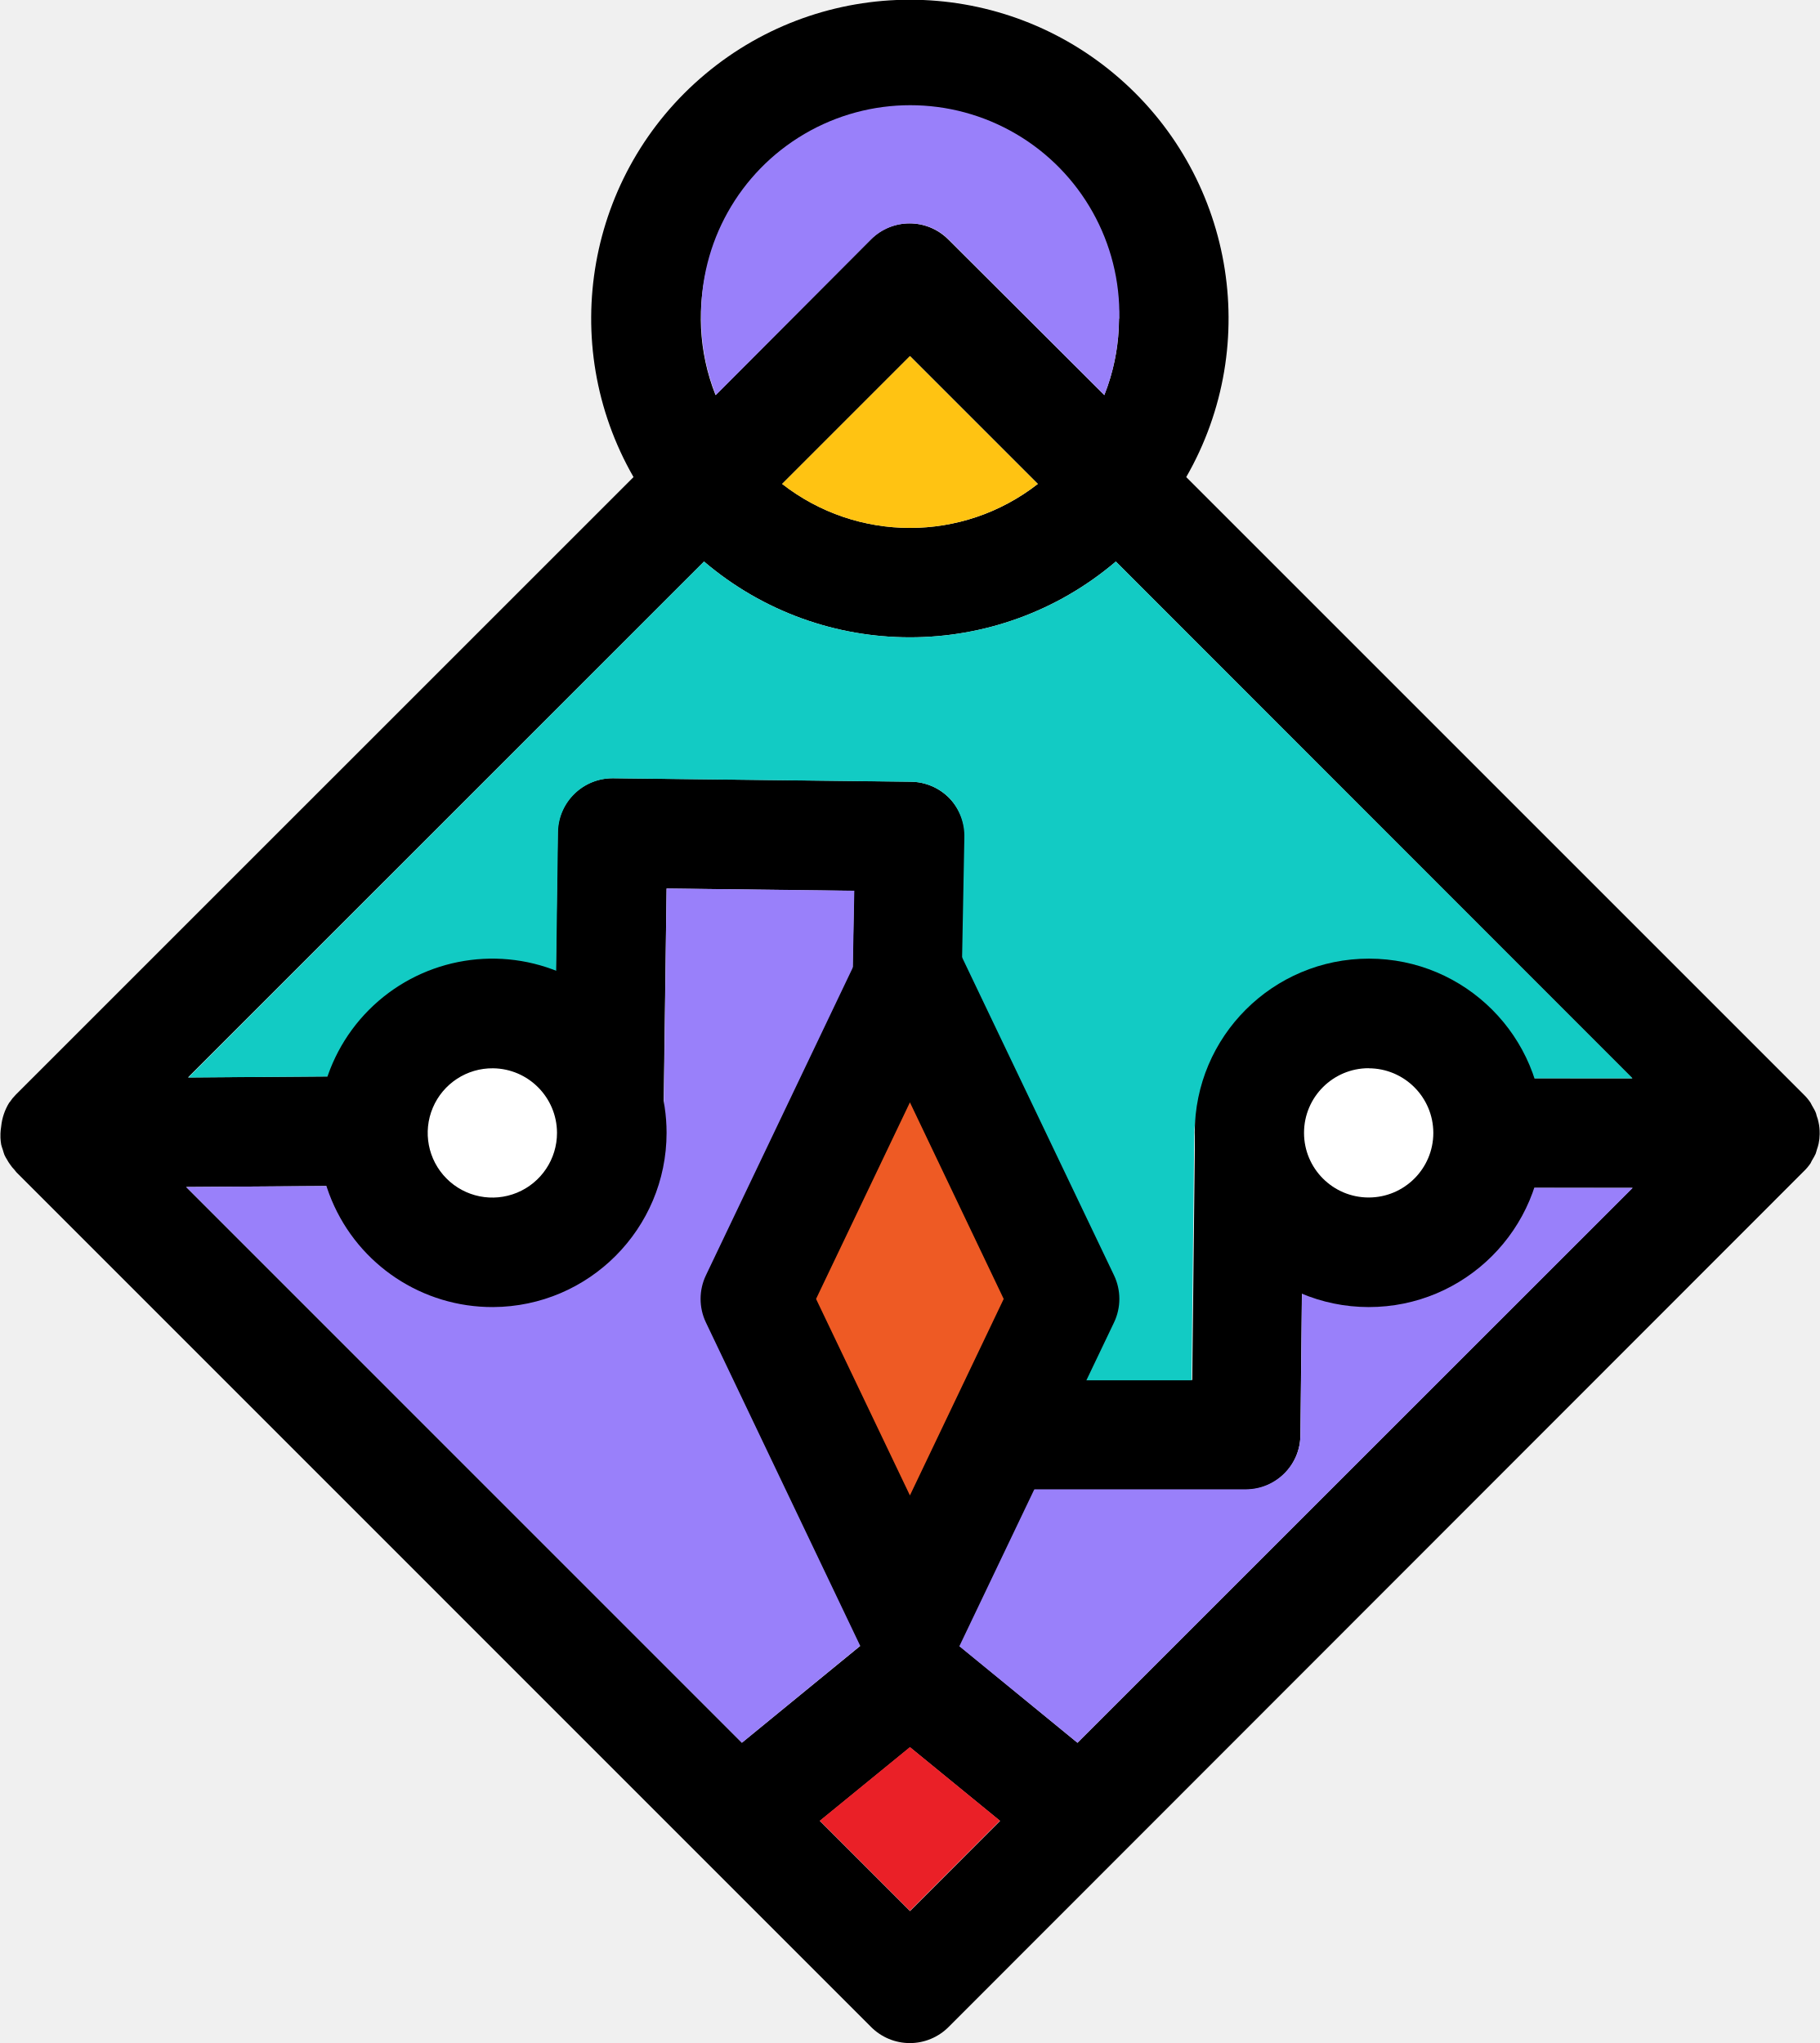
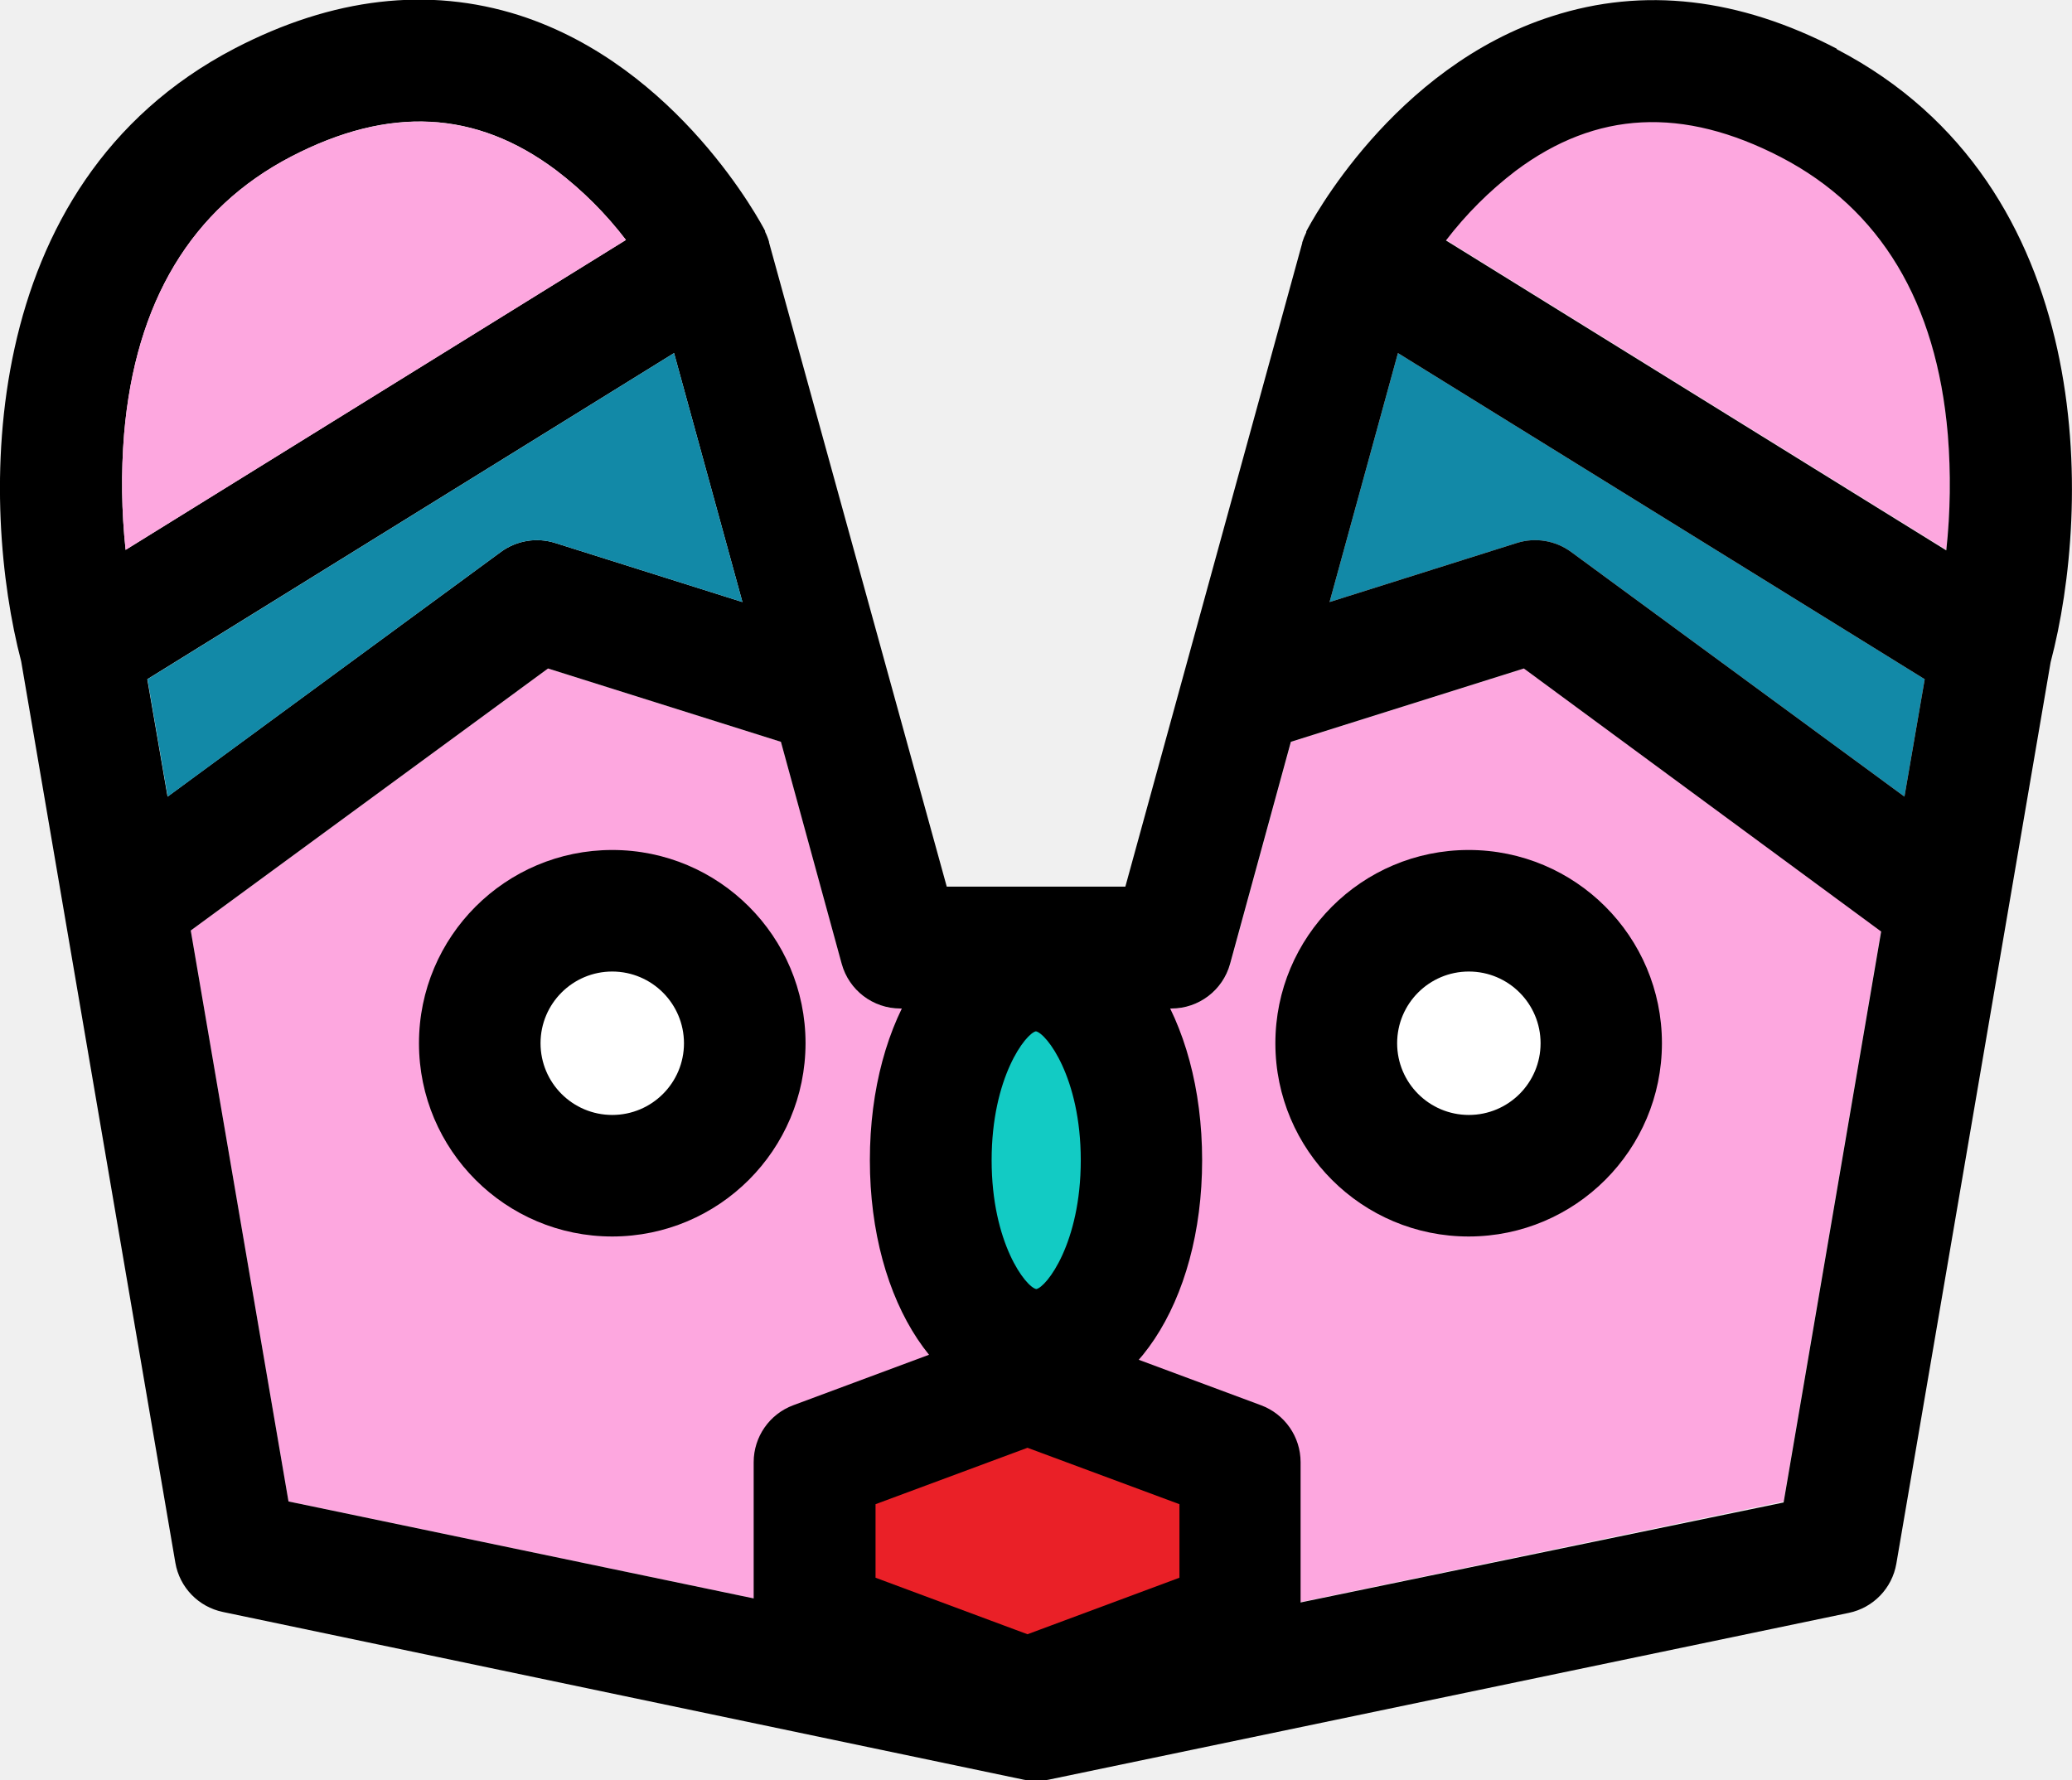
- <svg xmlns="http://www.w3.org/2000/svg" width="199.28" height="223.75" viewBox="0 0 199.28 223.75">
-   <path d="M199.28,124.1v0s0,.08,0,.13a5.1,5.1,0,0,1-.11,1,5.45,5.45,0,0,1-.2.69c-.05.14-.07.3-.13.44a7,7,0,0,1-.39.71c-.06.09-.1.21-.16.32a5.49,5.49,0,0,1-.76.9L103.88,222a6,6,0,0,1-4.23,1.76A6,6,0,0,1,95.4,222L1.81,128.4s0,0,0,0l0,0c-.08-.08-.14-.18-.21-.26a4.53,4.53,0,0,1-.51-.63A3.84,3.84,0,0,1,.77,127a3.81,3.81,0,0,1-.29-.53c-.07-.18-.12-.38-.18-.57a5,5,0,0,1-.17-.55,5.78,5.78,0,0,1-.08-.74c0-.14,0-.28,0-.43v-.05a6.53,6.53,0,0,1,.08-.76A6.12,6.12,0,0,1,1,120.78l.06-.07a5.47,5.47,0,0,1,.68-.83h0L69.38,52.25a34.9,34.9,0,1,1,60.53,0l67.62,67.62a5.43,5.43,0,0,1,.75.9c.06.09.09.19.14.27.14.26.3.5.41.76s.07.26.12.4a4.12,4.12,0,0,1,.21.73A5.11,5.11,0,0,1,199.28,124.1ZM118,190.87l60.77-60.77-36.07,0-.29,27.12a6,6,0,0,1-6,5.94h-38a6,6,0,0,1-6-6.11l1.12-59.48L73,97.31l-.36,26.45a6,6,0,0,1-6,5.91L20.39,130l60.86,60.86,14.59-11.93a6,6,0,0,1,7.6,0Zm60.75-72.77L122.2,61.5a34.78,34.78,0,0,1-45.1,0L20.59,118l40.12-.3.36-26.56a6,6,0,0,1,6.07-5.91l32.58.38A6,6,0,0,1,104,87.44a6.11,6.11,0,0,1,1.69,4.29l-1.12,59.41h26l.3-27.13a6,6,0,0,1,6-5.94ZM120.94,43.27a22.9,22.9,0,1,0-42.58,0l17-17.05a6,6,0,0,1,8.48,0ZM113.66,53l-14-14-14,14a22.75,22.75,0,0,0,28,0Zm-14,156.3,9.86-9.87-9.86-8.06-9.87,8.06Z" />
-   <path d="M178.81,130.1,118,190.87l-14.6-11.93a6,6,0,0,0-7.6,0L81.25,190.87,20.39,130l46.28-.34a6,6,0,0,0,6-5.91L73,97.31l20.56.24L92.42,157a6,6,0,0,0,6,6.11h38a6,6,0,0,0,6-5.94l.29-27.12Z" fill="#9980fa" />
-   <path d="M122.2,61.5l56.59,56.6-42,0a6,6,0,0,0-6,5.94l-.3,27.13h-26l1.12-59.41A6.11,6.11,0,0,0,104,87.44a6,6,0,0,0-4.24-1.82l-32.58-.38a6,6,0,0,0-6.07,5.91l-.36,26.56-40.12.3L77.1,61.5a34.78,34.78,0,0,0,45.1,0Z" fill="#12cbc4" />
-   <path d="M122.54,34.9a22.79,22.79,0,0,1-1.6,8.37L103.88,26.22a6,6,0,0,0-8.48,0l-17,17.05a22.59,22.59,0,0,1-1.61-8.37,22.9,22.9,0,1,1,45.79,0Z" fill="#9980fa" />
-   <path d="M99.65,39l14,14a22.75,22.75,0,0,1-28,0Z" fill="#ffc312" />
-   <polygon points="109.51 199.4 99.65 209.27 89.78 199.4 99.65 191.34 109.51 199.4" fill="#ea2027" />
-   <polygon points="82.72 142.26 99.65 177.72 116.57 142.26 99.65 106.8 82.72 142.26" fill="#ee5a24" />
-   <path d="M99.65,183.72a6,6,0,0,1-5.42-3.42L77.31,144.84a6,6,0,0,1,0-5.17l16.92-35.45a6,6,0,0,1,10.83,0L122,139.67a6,6,0,0,1,0,5.17L105.06,180.3A6,6,0,0,1,99.65,183.72ZM89.37,142.26l10.28,21.52,10.27-21.52L99.65,120.73Z" />
-   <circle cx="53.95" cy="124.07" r="13.08" fill="#fff" />
-   <path d="M54,143.15A19.08,19.08,0,1,1,73,124.07,19.1,19.1,0,0,1,54,143.15ZM54,117A7.08,7.08,0,1,0,61,124.07,7.09,7.09,0,0,0,54,117Z" />
-   <circle cx="149.89" cy="124.07" r="13.08" fill="#fff" />
-   <path d="M149.89,143.15A19.08,19.08,0,1,1,169,124.07,19.1,19.1,0,0,1,149.89,143.15Zm0-26.16a7.08,7.08,0,1,0,7.08,7.08A7.09,7.09,0,0,0,149.89,117Z" />
+ <svg xmlns="http://www.w3.org/2000/svg" width="204.54" height="175.74" viewBox="0 0 204.54 175.74">
+   <path d="M192.28,42.85a61.13,61.13,0,0,1-.15,11.44l-49.39-30.6a36.65,36.65,0,0,1,6.89-6.88c7.94-5.94,16.5-6.38,26.16-1.35C185.62,20.57,191.17,29.79,192.28,42.85Z" fill="#fda7df" />
+   <path d="M185.7,91.87l-9.63,56.37-73.8,15.38L28.48,148.24,18.83,91.87,54.1,66l23,7.24,6,21.92a6,6,0,0,0,5.78,4.41h26.79a6,6,0,0,0,5.78-4.41l6-21.92,23-7.24Z" fill="#fda7df" />
+   <path d="M131.25,59.44,138,34.86,190,67.06l-2,11.59L155.09,54.49a6,6,0,0,0-5.36-.88Z" fill="#1289a7" />
+   <path d="M138,34.86l-6.75,24.58,18.48-5.83a6,6,0,0,1,5.36.88L188,78.65l2-11.59Zm43.32-30c25.86,13.46,25.14,45.26,21.11,60.52l-15.23,89a6,6,0,0,1-4.69,4.86l-79,16.47a6.31,6.31,0,0,1-2.45,0L22,159.15a6,6,0,0,1-4.69-4.86l-15.22-89c-4-15.26-4.76-47.06,21.1-60.52,9.64-5,19.08-6.12,28.07-3.26C67,6.57,75.19,22.14,75.53,22.8c0,0,0,.06,0,.09a5.66,5.66,0,0,1,.39,1,.07.07,0,0,0,0,.06h0L93.46,87.54h17.63L128.55,24h0s0-.05,0-.06a6.61,6.61,0,0,1,.4-1l0-.09c.34-.66,8.5-16.23,24.27-21.25C162.24-1.31,171.69-.21,181.32,4.81Zm10.81,49.48a61.13,61.13,0,0,0,.15-11.44c-1.11-13.06-6.66-22.28-16.49-27.39-9.66-5-18.22-4.59-26.16,1.35a36.65,36.65,0,0,0-6.89,6.88Zm-16.06,94,9.63-56.37L150.43,66l-23,7.24-6,21.92a6,6,0,0,1-5.78,4.41H88.87a6,6,0,0,1-5.78-4.41l-6-21.92L54.1,66,18.83,91.87l9.65,56.37,73.79,15.38ZM73.29,59.44,66.54,34.86l-52,32.2,2,11.59L49.45,54.49a6,6,0,0,1,5.36-.88ZM12.4,54.29l49.39-30.6a36.35,36.35,0,0,0-6.89-6.88C47,10.87,38.4,10.43,28.74,15.46c-9.83,5.11-15.38,14.33-16.49,27.39A61.13,61.13,0,0,0,12.4,54.29Z" />
+   <path d="M66.54,34.86l6.75,24.58L54.81,53.61a6,6,0,0,0-5.36.88L16.56,78.65l-2-11.59Z" fill="#1289a7" />
+   <path d="M61.79,23.69,12.4,54.29a61.13,61.13,0,0,1-.15-11.44c1.11-13.06,6.66-22.28,16.49-27.39,9.66-5,18.22-4.59,26.16,1.35A36.35,36.35,0,0,1,61.79,23.69Z" fill="#fda7df" />
+   <circle cx="144.98" cy="103" r="13.08" fill="#fff" />
+   <path d="M145,122.08A19.08,19.08,0,1,1,164.06,103,19.09,19.09,0,0,1,145,122.08Zm0-26.16a7.08,7.08,0,1,0,7.08,7.08A7.08,7.08,0,0,0,145,95.92Z" />
+   <circle cx="60.45" cy="103" r="13.08" fill="#fff" />
+   <path d="M60.45,122.08A19.08,19.08,0,1,1,79.52,103,19.1,19.1,0,0,1,60.45,122.08Zm0-26.16A7.08,7.08,0,1,0,67.52,103,7.09,7.09,0,0,0,60.45,95.92Z" />
+   <polygon points="122.47 159.97 122.47 144.36 101.44 136.56 80.4 144.36 80.4 159.97 101.44 167.77 122.47 159.97" fill="#ea2027" />
+   <path d="M101.43,173.77a6,6,0,0,1-2.08-.37l-21-7.81A6,6,0,0,1,74.4,160V144.36a6,6,0,0,1,3.91-5.62l21-7.81a6,6,0,0,1,4.17,0l21,7.81a6,6,0,0,1,3.91,5.62V160a6,6,0,0,1-3.91,5.62l-21,7.81A6,6,0,0,1,101.43,173.77Zm-15-18,15,5.58,15-5.58v-7.26l-15-5.57-15,5.57Z" />
+   <ellipse cx="102.27" cy="114.55" rx="10.4" ry="18.72" fill="#12cbc4" />
+   <path d="M102.27,139.27c-9.35,0-16.4-10.63-16.4-24.72s7-24.73,16.4-24.73,16.4,10.63,16.4,24.73S111.62,139.27,102.27,139.27Zm0-37.45c-1,.19-4.38,4.53-4.38,12.73s3.39,12.54,4.41,12.72c1-.19,4.39-4.52,4.39-12.72S103.28,102,102.25,101.82Z" />
</svg>
